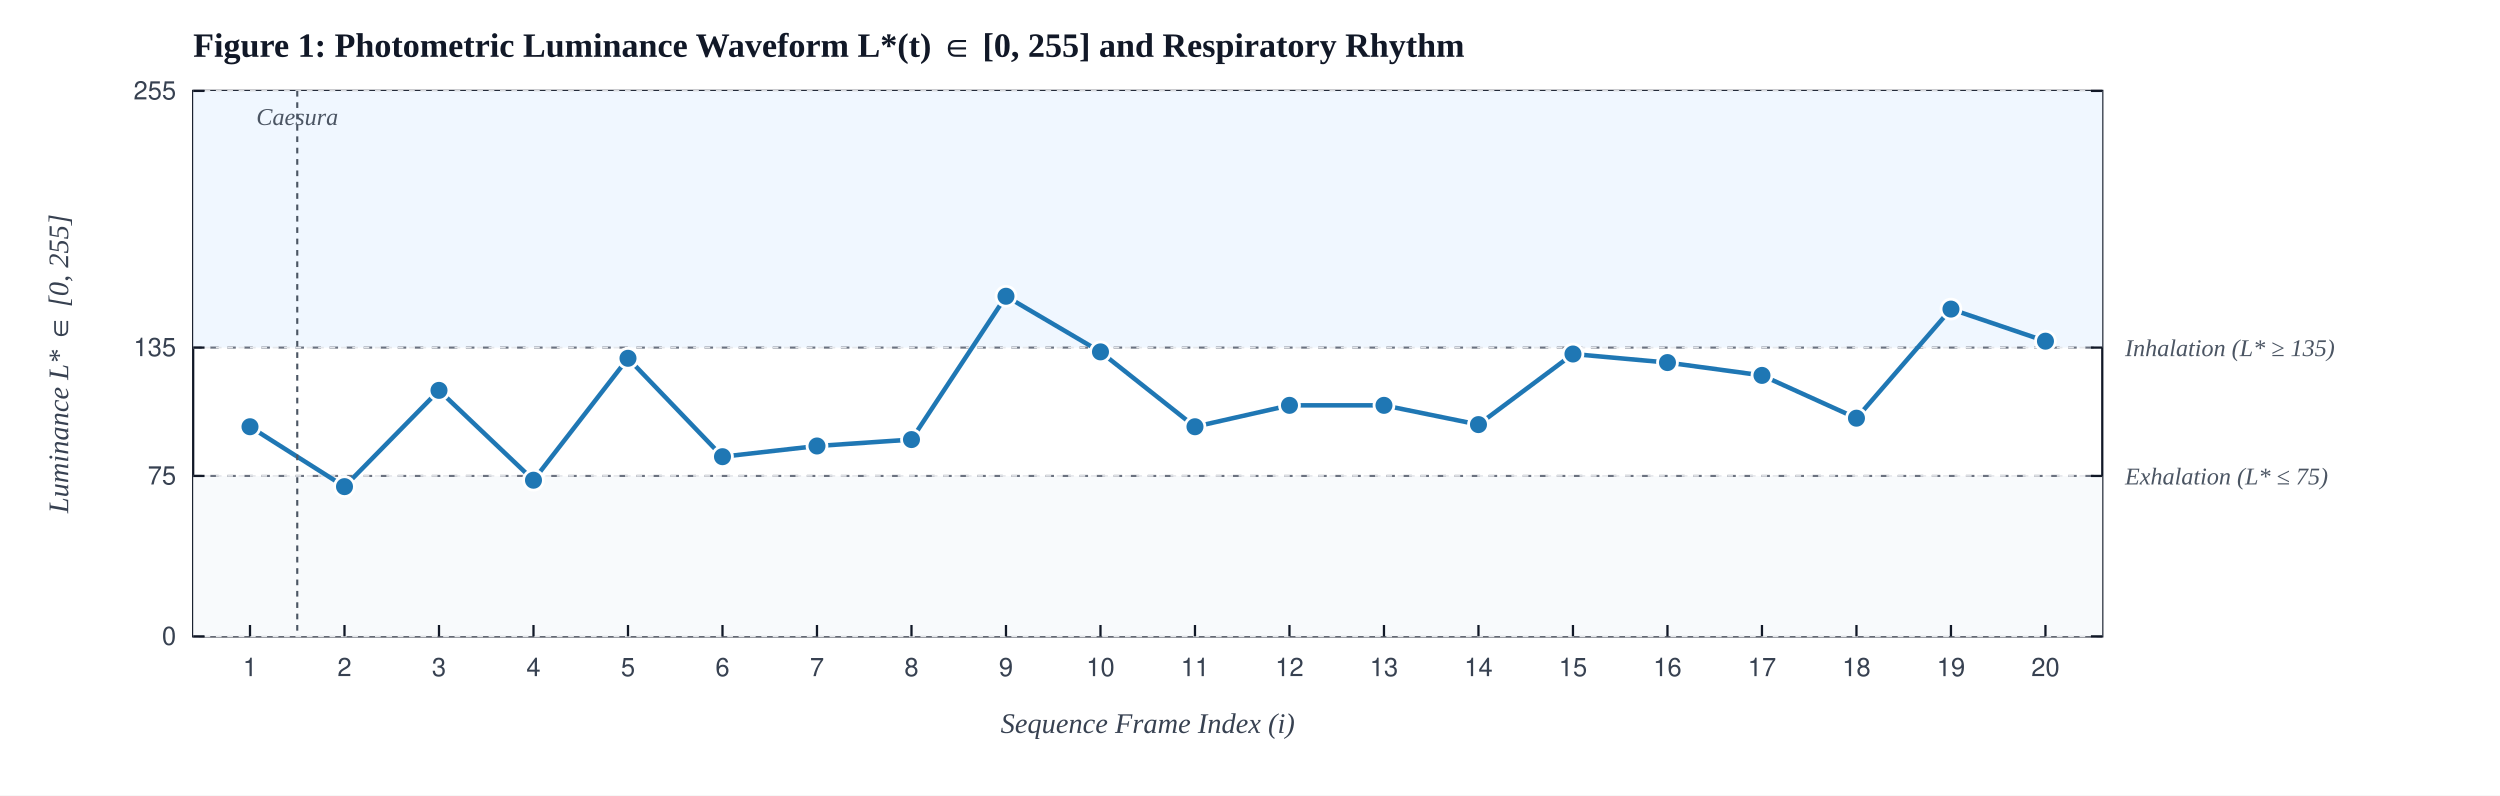
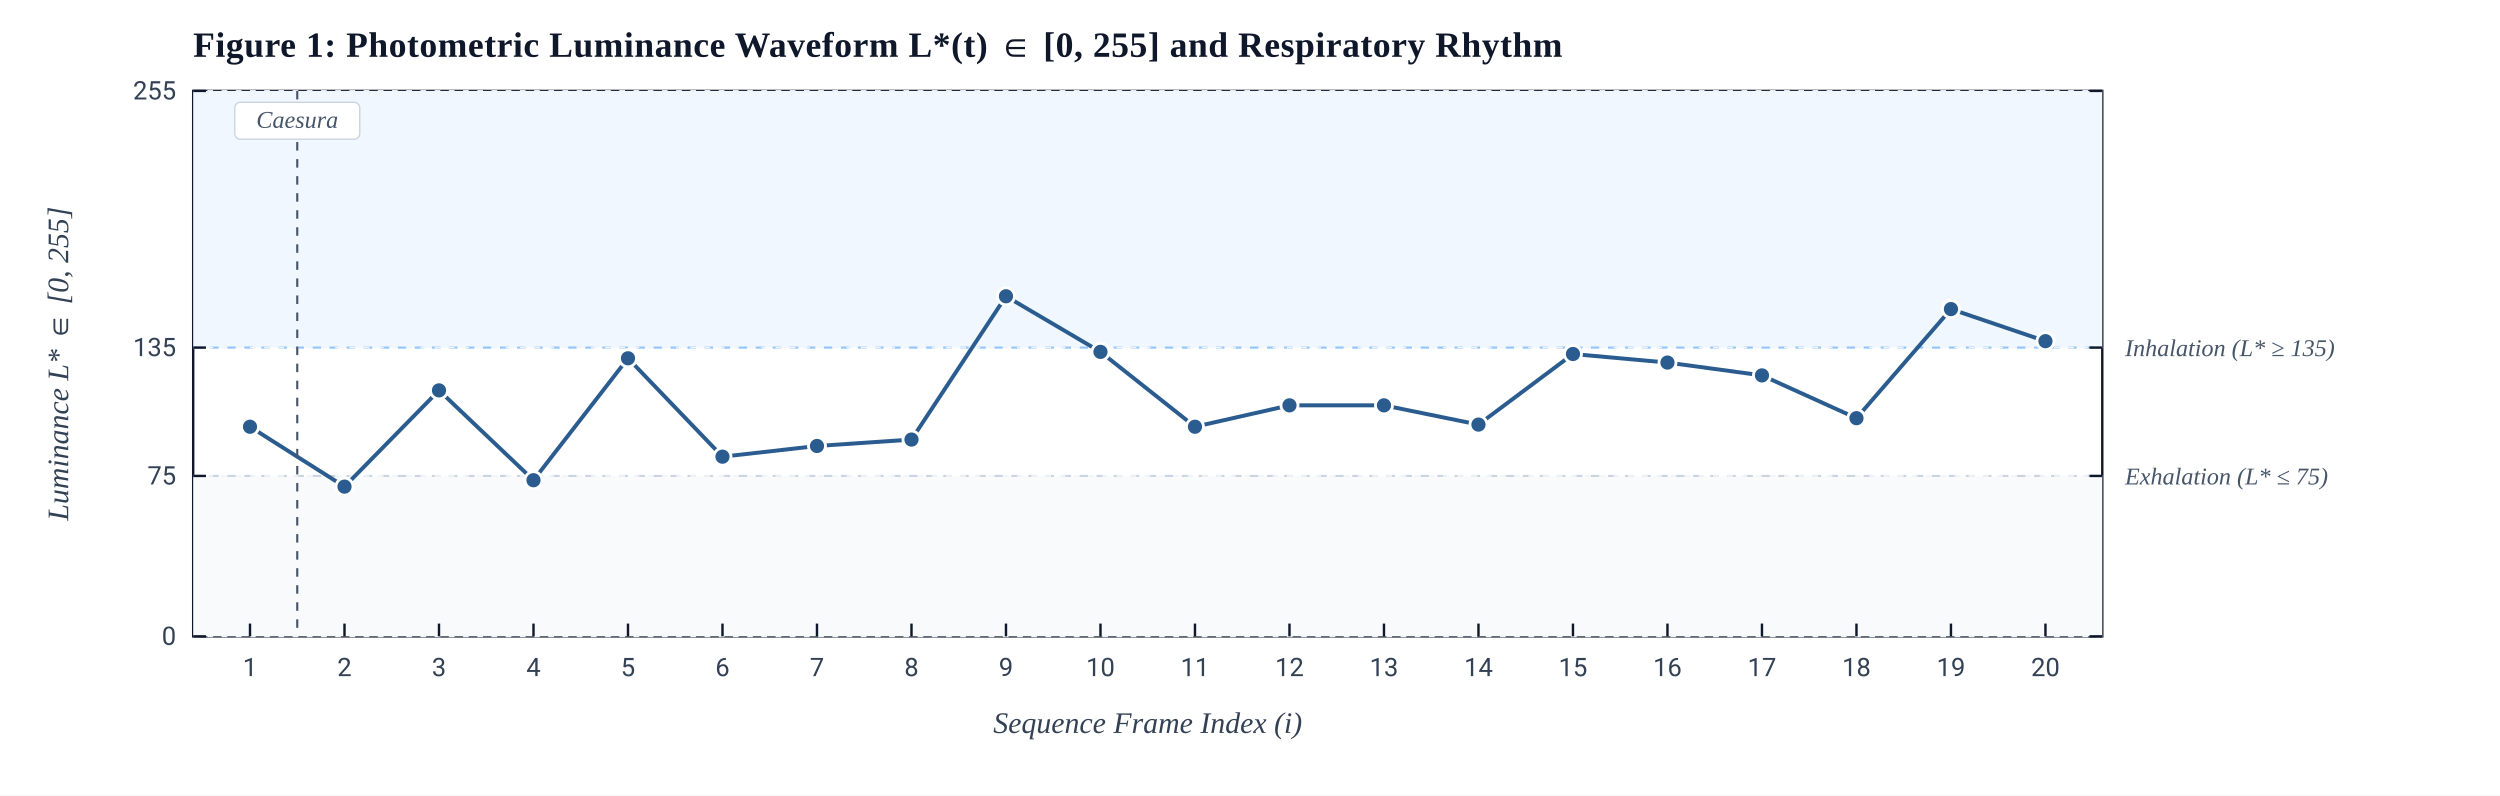
<svg xmlns="http://www.w3.org/2000/svg" viewBox="0 0 880 280" width="100%" height="100%">
  <style>
    .paper-bg { fill: #ffffff; }
-     .spine-box { fill: #ffffff; stroke: #111827; stroke-width: 0.8; }
-     .academic-grid { stroke: #e5e7eb; stroke-width: 0.6; stroke-dasharray: 2 2; }
-     .tick-line { stroke: #111827; stroke-width: 0.8; }
-     .fig-heading { fill: #111827; font-family: "Times New Roman", Times, "Nimbus Roman", "DejaVu Serif", serif; font-size: 12px; font-weight: bold; }
-     .axis-title { fill: #374151; font-family: "Times New Roman", Times, "Nimbus Roman", "DejaVu Serif", serif; font-size: 10px; font-style: italic; }
-     .tick-label { fill: #374151; font-family: -apple-system, BlinkMacSystemFont, "Segoe UI", Helvetica, Arial, sans-serif; font-size: 9px; }
-     .threshold-label { fill: #4b5563; font-family: "Times New Roman", Times, "Nimbus Roman", "DejaVu Serif", serif; font-size: 8.5px; font-style: italic; }
+     .spine-box { fill: #ffffff; stroke: #0f172a; stroke-width: 0.85; }
+     .academic-grid { stroke: #f1f5f9; stroke-width: 0.6; stroke-dasharray: 2 3; }
+     .tick-line { stroke: #0f172a; stroke-width: 0.85; }
+     .fig-heading { fill: #0f172a; font-family: "Times New Roman", Times, "Nimbus Roman No9 L", "Liberation Serif", serif; font-size: 12.5px; font-weight: bold; letter-spacing: 0.2px; }
+     .axis-title { fill: #334155; font-family: "Times New Roman", Times, "Nimbus Roman No9 L", "Liberation Serif", serif; font-size: 10.5px; font-style: italic; }
+     .tick-label { fill: #334155; font-family: -apple-system, BlinkMacSystemFont, "Segoe UI", Roboto, Helvetica, Arial, sans-serif; font-size: 9px; font-variant-numeric: tabular-nums; }
+     .threshold-label { fill: #475569; font-family: "Times New Roman", Times, "Nimbus Roman No9 L", "Liberation Serif", serif; font-size: 8.5px; font-style: italic; }
  </style>
  <rect width="880" height="280" class="paper-bg" />
  <text x="68" y="20" class="fig-heading">Figure 1: Photometric Luminance Waveform L*(t) ∈ [0, 255] and Respiratory Rhythm</text>
  <rect x="68" y="32" width="672" height="192" class="spine-box" />
  <rect x="68" y="32" width="672" height="90.353" fill="#f0f7ff" stroke="none" />
  <rect x="68" y="167.529" width="672" height="56.471" fill="#f8fafc" stroke="none" />
-   <line x1="68" y1="122.353" x2="740" y2="122.353" stroke="#6b7280" stroke-width="0.75" stroke-dasharray="3 3" />
-   <text x="748" y="125.353" class="threshold-label" text-anchor="start">Inhalation (L* ≥ 135)</text>
-   <line x1="68" y1="167.529" x2="740" y2="167.529" stroke="#6b7280" stroke-width="0.75" stroke-dasharray="3 3" />
-   <text x="748" y="170.529" class="threshold-label" text-anchor="start">Exhalation (L* ≤ 75)</text>
+   <line x1="68" y1="122.353" x2="740" y2="122.353" stroke="#93c5fd" stroke-width="0.75" stroke-dasharray="3 3" />
+   <text x="748" y="125.353" class="threshold-label" fill="#2b5c8f" text-anchor="start">Inhalation (L* ≥ 135)</text>
+   <line x1="68" y1="167.529" x2="740" y2="167.529" stroke="#cbd5e1" stroke-width="0.75" stroke-dasharray="3 3" />
+   <text x="748" y="170.529" class="threshold-label" fill="#475569" text-anchor="start">Exhalation (L* ≤ 75)</text>
  <text transform="translate(24, 128) rotate(-90)" class="axis-title" text-anchor="middle">Luminance L* ∈ [0, 255]</text>
  <line x1="68" y1="32" x2="740" y2="32" class="academic-grid" />
-   <line x1="68" y1="32" x2="72" y2="32" class="tick-line" />
-   <line x1="736" y1="32" x2="740" y2="32" class="tick-line" />
+   <line x1="68" y1="32" x2="72.5" y2="32" class="tick-line" />
+   <line x1="735.5" y1="32" x2="740" y2="32" class="tick-line" />
  <text x="62" y="35" class="tick-label" text-anchor="end">255</text>
  <line x1="68" y1="122.353" x2="740" y2="122.353" class="academic-grid" />
-   <line x1="68" y1="122.353" x2="72" y2="122.353" class="tick-line" />
-   <line x1="736" y1="122.353" x2="740" y2="122.353" class="tick-line" />
+   <line x1="68" y1="122.353" x2="72.5" y2="122.353" class="tick-line" />
+   <line x1="735.5" y1="122.353" x2="740" y2="122.353" class="tick-line" />
  <text x="62" y="125.353" class="tick-label" text-anchor="end">135</text>
  <line x1="68" y1="167.529" x2="740" y2="167.529" class="academic-grid" />
-   <line x1="68" y1="167.529" x2="72" y2="167.529" class="tick-line" />
-   <line x1="736" y1="167.529" x2="740" y2="167.529" class="tick-line" />
+   <line x1="68" y1="167.529" x2="72.5" y2="167.529" class="tick-line" />
+   <line x1="735.5" y1="167.529" x2="740" y2="167.529" class="tick-line" />
  <text x="62" y="170.529" class="tick-label" text-anchor="end">75</text>
  <line x1="68" y1="224" x2="740" y2="224" class="academic-grid" />
-   <line x1="68" y1="224" x2="72" y2="224" class="tick-line" />
-   <line x1="736" y1="224" x2="740" y2="224" class="tick-line" />
+   <line x1="68" y1="224" x2="72.5" y2="224" class="tick-line" />
+   <line x1="735.5" y1="224" x2="740" y2="224" class="tick-line" />
  <text x="62" y="227" class="tick-label" text-anchor="end">0</text>
-   <path d="M 88 150.212 L 121.263 171.294 L 154.526 137.412 L 187.789 169.035 L 221.053 126.118 L 254.316 160.753 L 287.579 156.988 L 320.842 154.729 L 354.105 104.282 L 387.368 123.859 L 420.632 150.212 L 453.895 142.682 L 487.158 142.682 L 520.421 149.459 L 553.684 124.612 L 586.947 127.624 L 620.211 132.141 L 653.474 147.2 L 686.737 108.8 L 720 120.094" fill="none" stroke="#1f77b4" stroke-width="1.6" />
-   <line x1="104.632" y1="32" x2="104.632" y2="224" stroke="#4b5563" stroke-width="0.75" stroke-dasharray="2 2" />
-   <text x="104.632" y="44" class="threshold-label" text-anchor="middle">Caesura</text>
-   <circle cx="88" cy="150.212" r="3.5" fill="#1f77b4" stroke="#ffffff" stroke-width="1.0" />
-   <line x1="88" y1="220" x2="88" y2="224" class="tick-line" />
+   <path d="M 88 150.212 L 121.263 171.294 L 154.526 137.412 L 187.789 169.035 L 221.053 126.118 L 254.316 160.753 L 287.579 156.988 L 320.842 154.729 L 354.105 104.282 L 387.368 123.859 L 420.632 150.212 L 453.895 142.682 L 487.158 142.682 L 520.421 149.459 L 553.684 124.612 L 586.947 127.624 L 620.211 132.141 L 653.474 147.2 L 686.737 108.8 L 720 120.094" fill="none" stroke="#2b5c8f" stroke-width="1.4" stroke-linejoin="round" stroke-linecap="round" />
+   <line x1="104.632" y1="32" x2="104.632" y2="224" stroke="#475569" stroke-width="0.75" stroke-dasharray="3 3" />
+   <rect x="82.632" y="36" width="44" height="13" fill="#ffffff" stroke="#cbd5e1" stroke-width="0.5" rx="2" />
+   <text x="104.632" y="45" class="threshold-label" fill="#334155" text-anchor="middle">Caesura</text>
+   <circle cx="88" cy="150.212" r="3.0" fill="#2b5c8f" stroke="#ffffff" stroke-width="1.0" />
+   <line x1="88" y1="219.5" x2="88" y2="224" class="tick-line" />
  <text x="88" y="238" class="tick-label" text-anchor="middle">1</text>
-   <circle cx="121.263" cy="171.294" r="3.5" fill="#1f77b4" stroke="#ffffff" stroke-width="1.0" />
-   <line x1="121.263" y1="220" x2="121.263" y2="224" class="tick-line" />
+   <circle cx="121.263" cy="171.294" r="3.0" fill="#2b5c8f" stroke="#ffffff" stroke-width="1.0" />
+   <line x1="121.263" y1="219.5" x2="121.263" y2="224" class="tick-line" />
  <text x="121.263" y="238" class="tick-label" text-anchor="middle">2</text>
-   <circle cx="154.526" cy="137.412" r="3.5" fill="#1f77b4" stroke="#ffffff" stroke-width="1.0" />
-   <line x1="154.526" y1="220" x2="154.526" y2="224" class="tick-line" />
+   <circle cx="154.526" cy="137.412" r="3.0" fill="#2b5c8f" stroke="#ffffff" stroke-width="1.0" />
+   <line x1="154.526" y1="219.5" x2="154.526" y2="224" class="tick-line" />
  <text x="154.526" y="238" class="tick-label" text-anchor="middle">3</text>
-   <circle cx="187.789" cy="169.035" r="3.5" fill="#1f77b4" stroke="#ffffff" stroke-width="1.0" />
-   <line x1="187.789" y1="220" x2="187.789" y2="224" class="tick-line" />
+   <circle cx="187.789" cy="169.035" r="3.0" fill="#2b5c8f" stroke="#ffffff" stroke-width="1.0" />
+   <line x1="187.789" y1="219.5" x2="187.789" y2="224" class="tick-line" />
  <text x="187.789" y="238" class="tick-label" text-anchor="middle">4</text>
-   <circle cx="221.053" cy="126.118" r="3.5" fill="#1f77b4" stroke="#ffffff" stroke-width="1.0" />
-   <line x1="221.053" y1="220" x2="221.053" y2="224" class="tick-line" />
+   <circle cx="221.053" cy="126.118" r="3.0" fill="#2b5c8f" stroke="#ffffff" stroke-width="1.0" />
+   <line x1="221.053" y1="219.5" x2="221.053" y2="224" class="tick-line" />
  <text x="221.053" y="238" class="tick-label" text-anchor="middle">5</text>
-   <circle cx="254.316" cy="160.753" r="3.5" fill="#1f77b4" stroke="#ffffff" stroke-width="1.0" />
-   <line x1="254.316" y1="220" x2="254.316" y2="224" class="tick-line" />
+   <circle cx="254.316" cy="160.753" r="3.0" fill="#2b5c8f" stroke="#ffffff" stroke-width="1.0" />
+   <line x1="254.316" y1="219.5" x2="254.316" y2="224" class="tick-line" />
  <text x="254.316" y="238" class="tick-label" text-anchor="middle">6</text>
-   <circle cx="287.579" cy="156.988" r="3.5" fill="#1f77b4" stroke="#ffffff" stroke-width="1.0" />
-   <line x1="287.579" y1="220" x2="287.579" y2="224" class="tick-line" />
+   <circle cx="287.579" cy="156.988" r="3.0" fill="#2b5c8f" stroke="#ffffff" stroke-width="1.0" />
+   <line x1="287.579" y1="219.5" x2="287.579" y2="224" class="tick-line" />
  <text x="287.579" y="238" class="tick-label" text-anchor="middle">7</text>
-   <circle cx="320.842" cy="154.729" r="3.5" fill="#1f77b4" stroke="#ffffff" stroke-width="1.0" />
-   <line x1="320.842" y1="220" x2="320.842" y2="224" class="tick-line" />
+   <circle cx="320.842" cy="154.729" r="3.0" fill="#2b5c8f" stroke="#ffffff" stroke-width="1.0" />
+   <line x1="320.842" y1="219.5" x2="320.842" y2="224" class="tick-line" />
  <text x="320.842" y="238" class="tick-label" text-anchor="middle">8</text>
-   <circle cx="354.105" cy="104.282" r="3.5" fill="#1f77b4" stroke="#ffffff" stroke-width="1.0" />
-   <line x1="354.105" y1="220" x2="354.105" y2="224" class="tick-line" />
+   <circle cx="354.105" cy="104.282" r="3.0" fill="#2b5c8f" stroke="#ffffff" stroke-width="1.0" />
+   <line x1="354.105" y1="219.5" x2="354.105" y2="224" class="tick-line" />
  <text x="354.105" y="238" class="tick-label" text-anchor="middle">9</text>
-   <circle cx="387.368" cy="123.859" r="3.5" fill="#1f77b4" stroke="#ffffff" stroke-width="1.0" />
-   <line x1="387.368" y1="220" x2="387.368" y2="224" class="tick-line" />
+   <circle cx="387.368" cy="123.859" r="3.0" fill="#2b5c8f" stroke="#ffffff" stroke-width="1.0" />
+   <line x1="387.368" y1="219.5" x2="387.368" y2="224" class="tick-line" />
  <text x="387.368" y="238" class="tick-label" text-anchor="middle">10</text>
-   <circle cx="420.632" cy="150.212" r="3.5" fill="#1f77b4" stroke="#ffffff" stroke-width="1.0" />
-   <line x1="420.632" y1="220" x2="420.632" y2="224" class="tick-line" />
+   <circle cx="420.632" cy="150.212" r="3.0" fill="#2b5c8f" stroke="#ffffff" stroke-width="1.0" />
+   <line x1="420.632" y1="219.5" x2="420.632" y2="224" class="tick-line" />
  <text x="420.632" y="238" class="tick-label" text-anchor="middle">11</text>
-   <circle cx="453.895" cy="142.682" r="3.5" fill="#1f77b4" stroke="#ffffff" stroke-width="1.0" />
-   <line x1="453.895" y1="220" x2="453.895" y2="224" class="tick-line" />
+   <circle cx="453.895" cy="142.682" r="3.0" fill="#2b5c8f" stroke="#ffffff" stroke-width="1.0" />
+   <line x1="453.895" y1="219.5" x2="453.895" y2="224" class="tick-line" />
  <text x="453.895" y="238" class="tick-label" text-anchor="middle">12</text>
-   <circle cx="487.158" cy="142.682" r="3.5" fill="#1f77b4" stroke="#ffffff" stroke-width="1.0" />
-   <line x1="487.158" y1="220" x2="487.158" y2="224" class="tick-line" />
+   <circle cx="487.158" cy="142.682" r="3.0" fill="#2b5c8f" stroke="#ffffff" stroke-width="1.0" />
+   <line x1="487.158" y1="219.5" x2="487.158" y2="224" class="tick-line" />
  <text x="487.158" y="238" class="tick-label" text-anchor="middle">13</text>
-   <circle cx="520.421" cy="149.459" r="3.5" fill="#1f77b4" stroke="#ffffff" stroke-width="1.0" />
-   <line x1="520.421" y1="220" x2="520.421" y2="224" class="tick-line" />
+   <circle cx="520.421" cy="149.459" r="3.0" fill="#2b5c8f" stroke="#ffffff" stroke-width="1.0" />
+   <line x1="520.421" y1="219.5" x2="520.421" y2="224" class="tick-line" />
  <text x="520.421" y="238" class="tick-label" text-anchor="middle">14</text>
-   <circle cx="553.684" cy="124.612" r="3.5" fill="#1f77b4" stroke="#ffffff" stroke-width="1.0" />
-   <line x1="553.684" y1="220" x2="553.684" y2="224" class="tick-line" />
+   <circle cx="553.684" cy="124.612" r="3.0" fill="#2b5c8f" stroke="#ffffff" stroke-width="1.0" />
+   <line x1="553.684" y1="219.5" x2="553.684" y2="224" class="tick-line" />
  <text x="553.684" y="238" class="tick-label" text-anchor="middle">15</text>
-   <circle cx="586.947" cy="127.624" r="3.5" fill="#1f77b4" stroke="#ffffff" stroke-width="1.0" />
-   <line x1="586.947" y1="220" x2="586.947" y2="224" class="tick-line" />
+   <circle cx="586.947" cy="127.624" r="3.0" fill="#2b5c8f" stroke="#ffffff" stroke-width="1.0" />
+   <line x1="586.947" y1="219.5" x2="586.947" y2="224" class="tick-line" />
  <text x="586.947" y="238" class="tick-label" text-anchor="middle">16</text>
-   <circle cx="620.211" cy="132.141" r="3.5" fill="#1f77b4" stroke="#ffffff" stroke-width="1.0" />
-   <line x1="620.211" y1="220" x2="620.211" y2="224" class="tick-line" />
+   <circle cx="620.211" cy="132.141" r="3.0" fill="#2b5c8f" stroke="#ffffff" stroke-width="1.0" />
+   <line x1="620.211" y1="219.5" x2="620.211" y2="224" class="tick-line" />
  <text x="620.211" y="238" class="tick-label" text-anchor="middle">17</text>
-   <circle cx="653.474" cy="147.2" r="3.5" fill="#1f77b4" stroke="#ffffff" stroke-width="1.0" />
-   <line x1="653.474" y1="220" x2="653.474" y2="224" class="tick-line" />
+   <circle cx="653.474" cy="147.2" r="3.0" fill="#2b5c8f" stroke="#ffffff" stroke-width="1.0" />
+   <line x1="653.474" y1="219.5" x2="653.474" y2="224" class="tick-line" />
  <text x="653.474" y="238" class="tick-label" text-anchor="middle">18</text>
-   <circle cx="686.737" cy="108.8" r="3.5" fill="#1f77b4" stroke="#ffffff" stroke-width="1.0" />
-   <line x1="686.737" y1="220" x2="686.737" y2="224" class="tick-line" />
+   <circle cx="686.737" cy="108.8" r="3.0" fill="#2b5c8f" stroke="#ffffff" stroke-width="1.0" />
+   <line x1="686.737" y1="219.5" x2="686.737" y2="224" class="tick-line" />
  <text x="686.737" y="238" class="tick-label" text-anchor="middle">19</text>
-   <circle cx="720" cy="120.094" r="3.5" fill="#1f77b4" stroke="#ffffff" stroke-width="1.0" />
-   <line x1="720" y1="220" x2="720" y2="224" class="tick-line" />
+   <circle cx="720" cy="120.094" r="3.0" fill="#2b5c8f" stroke="#ffffff" stroke-width="1.0" />
+   <line x1="720" y1="219.5" x2="720" y2="224" class="tick-line" />
  <text x="720" y="238" class="tick-label" text-anchor="middle">20</text>
  <text x="404" y="258" class="axis-title" text-anchor="middle">Sequence Frame Index (i)</text>
</svg>
